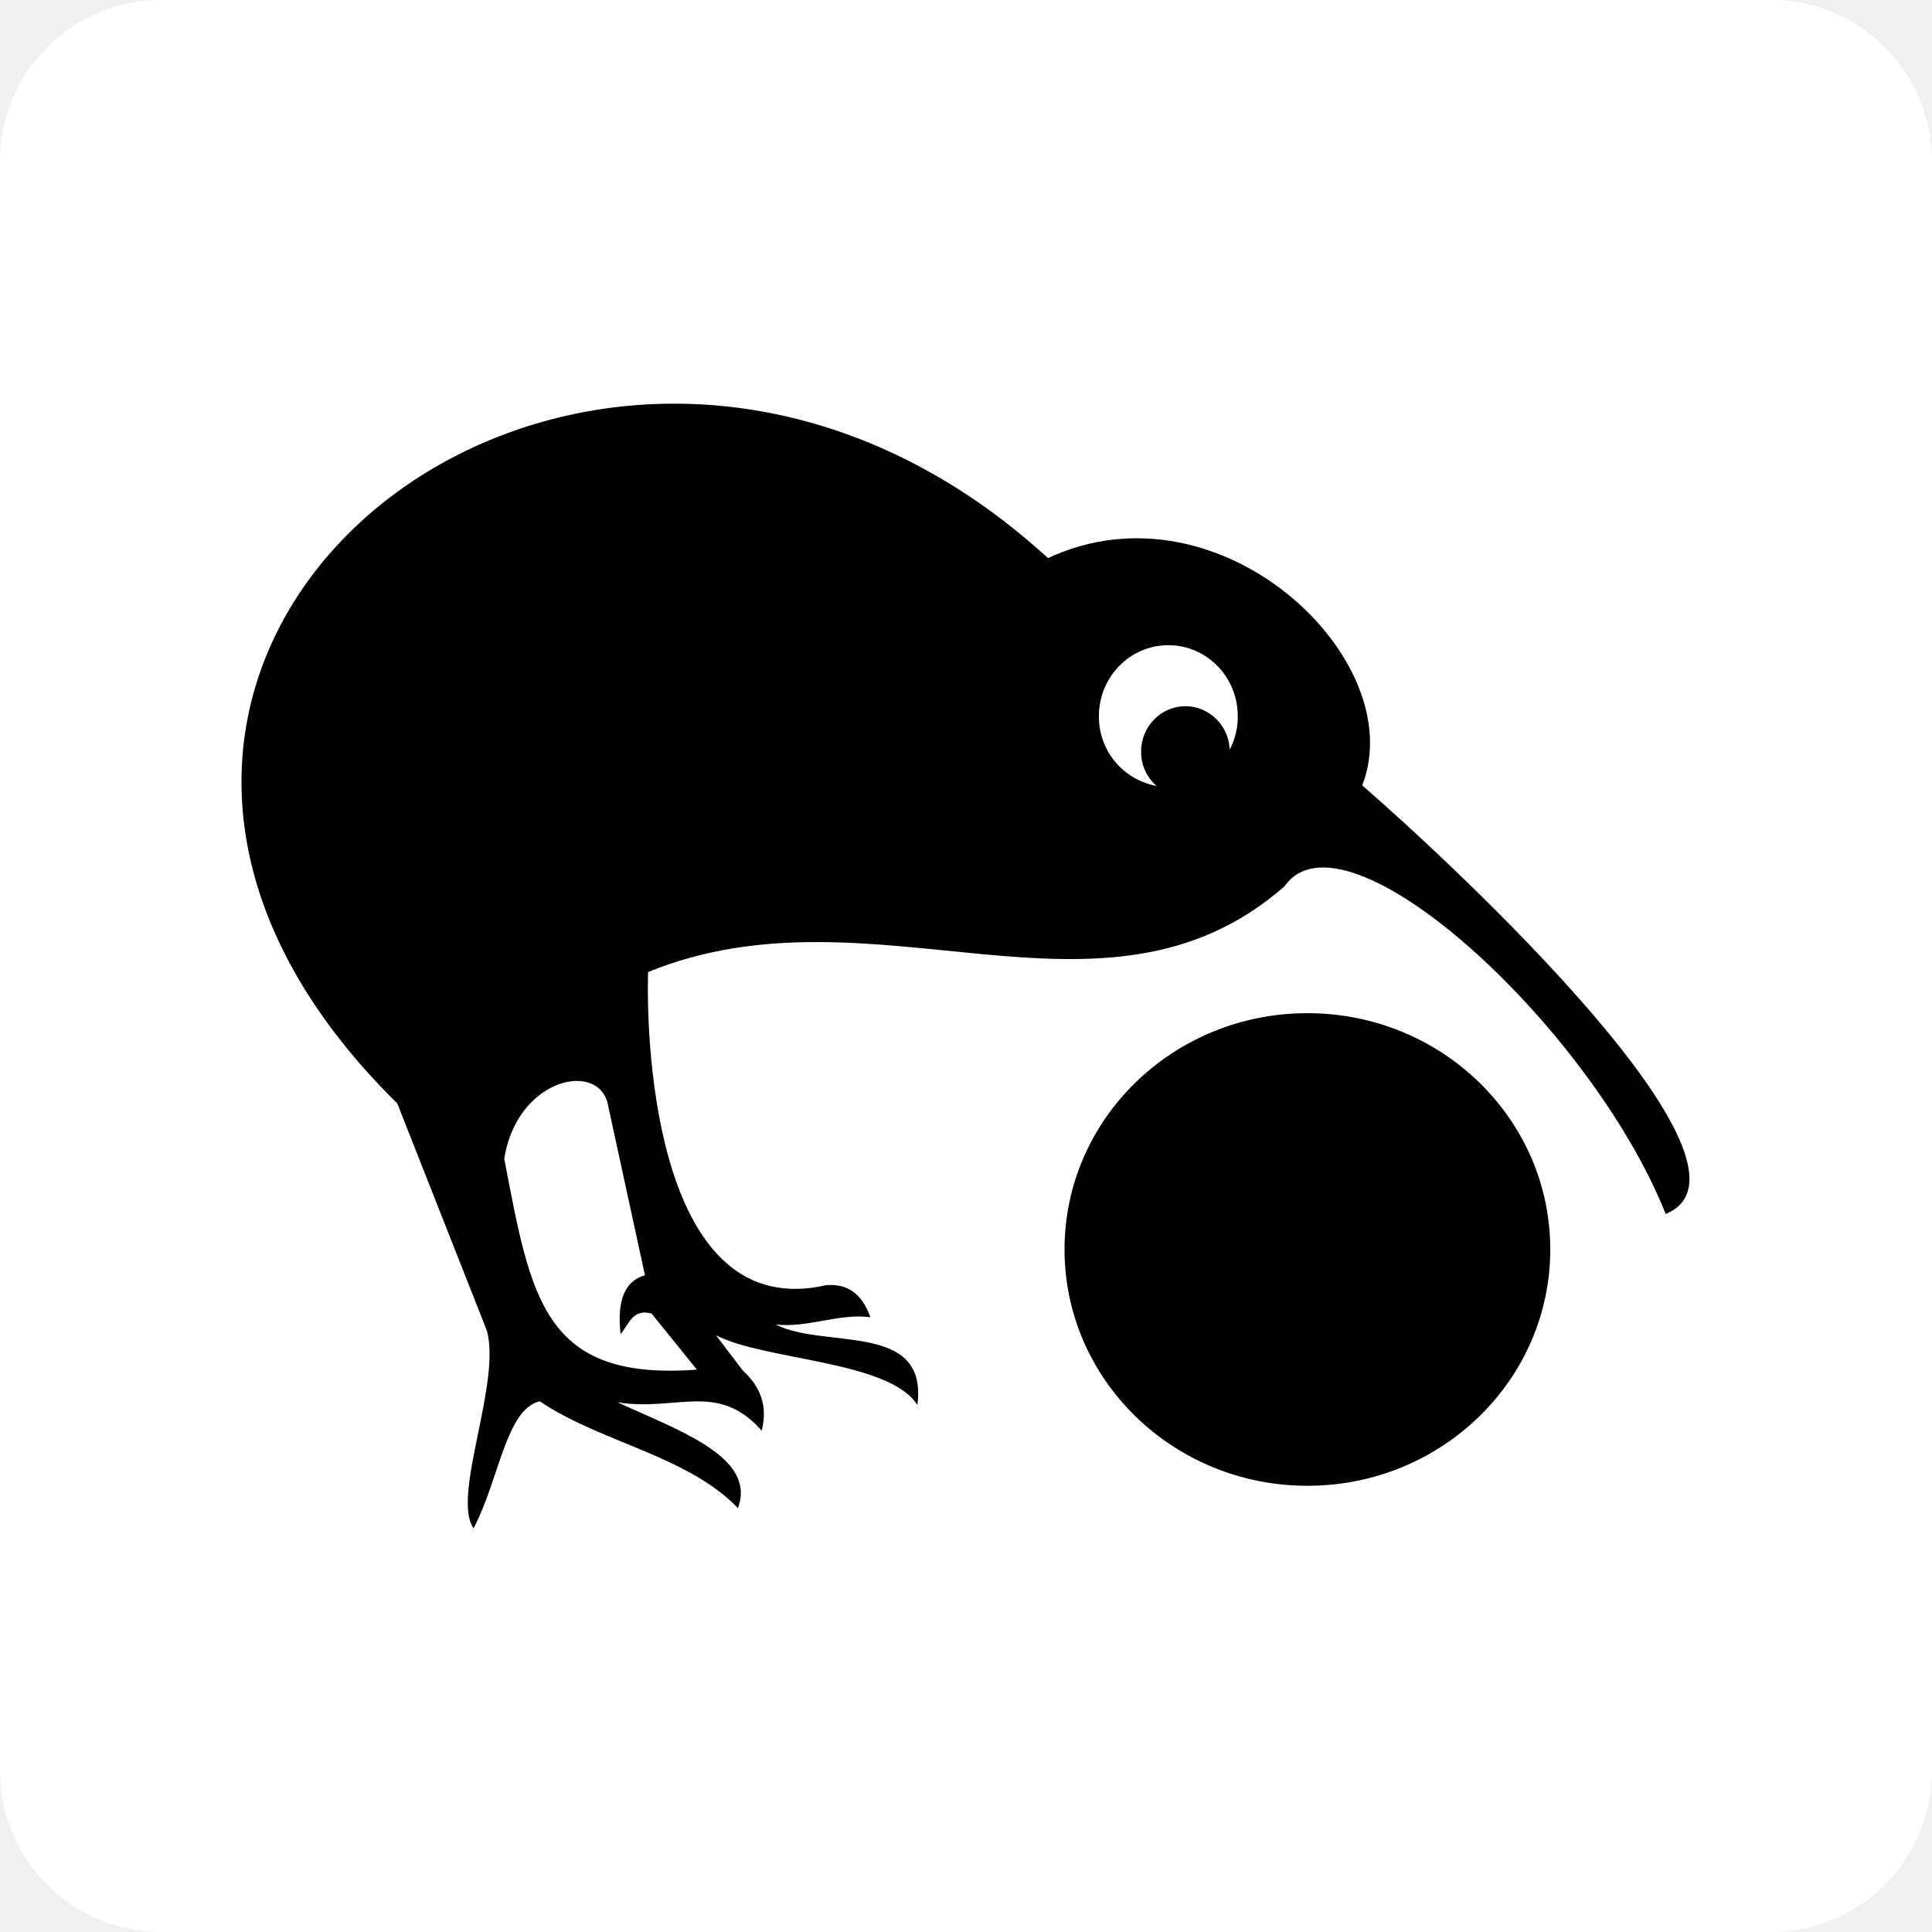
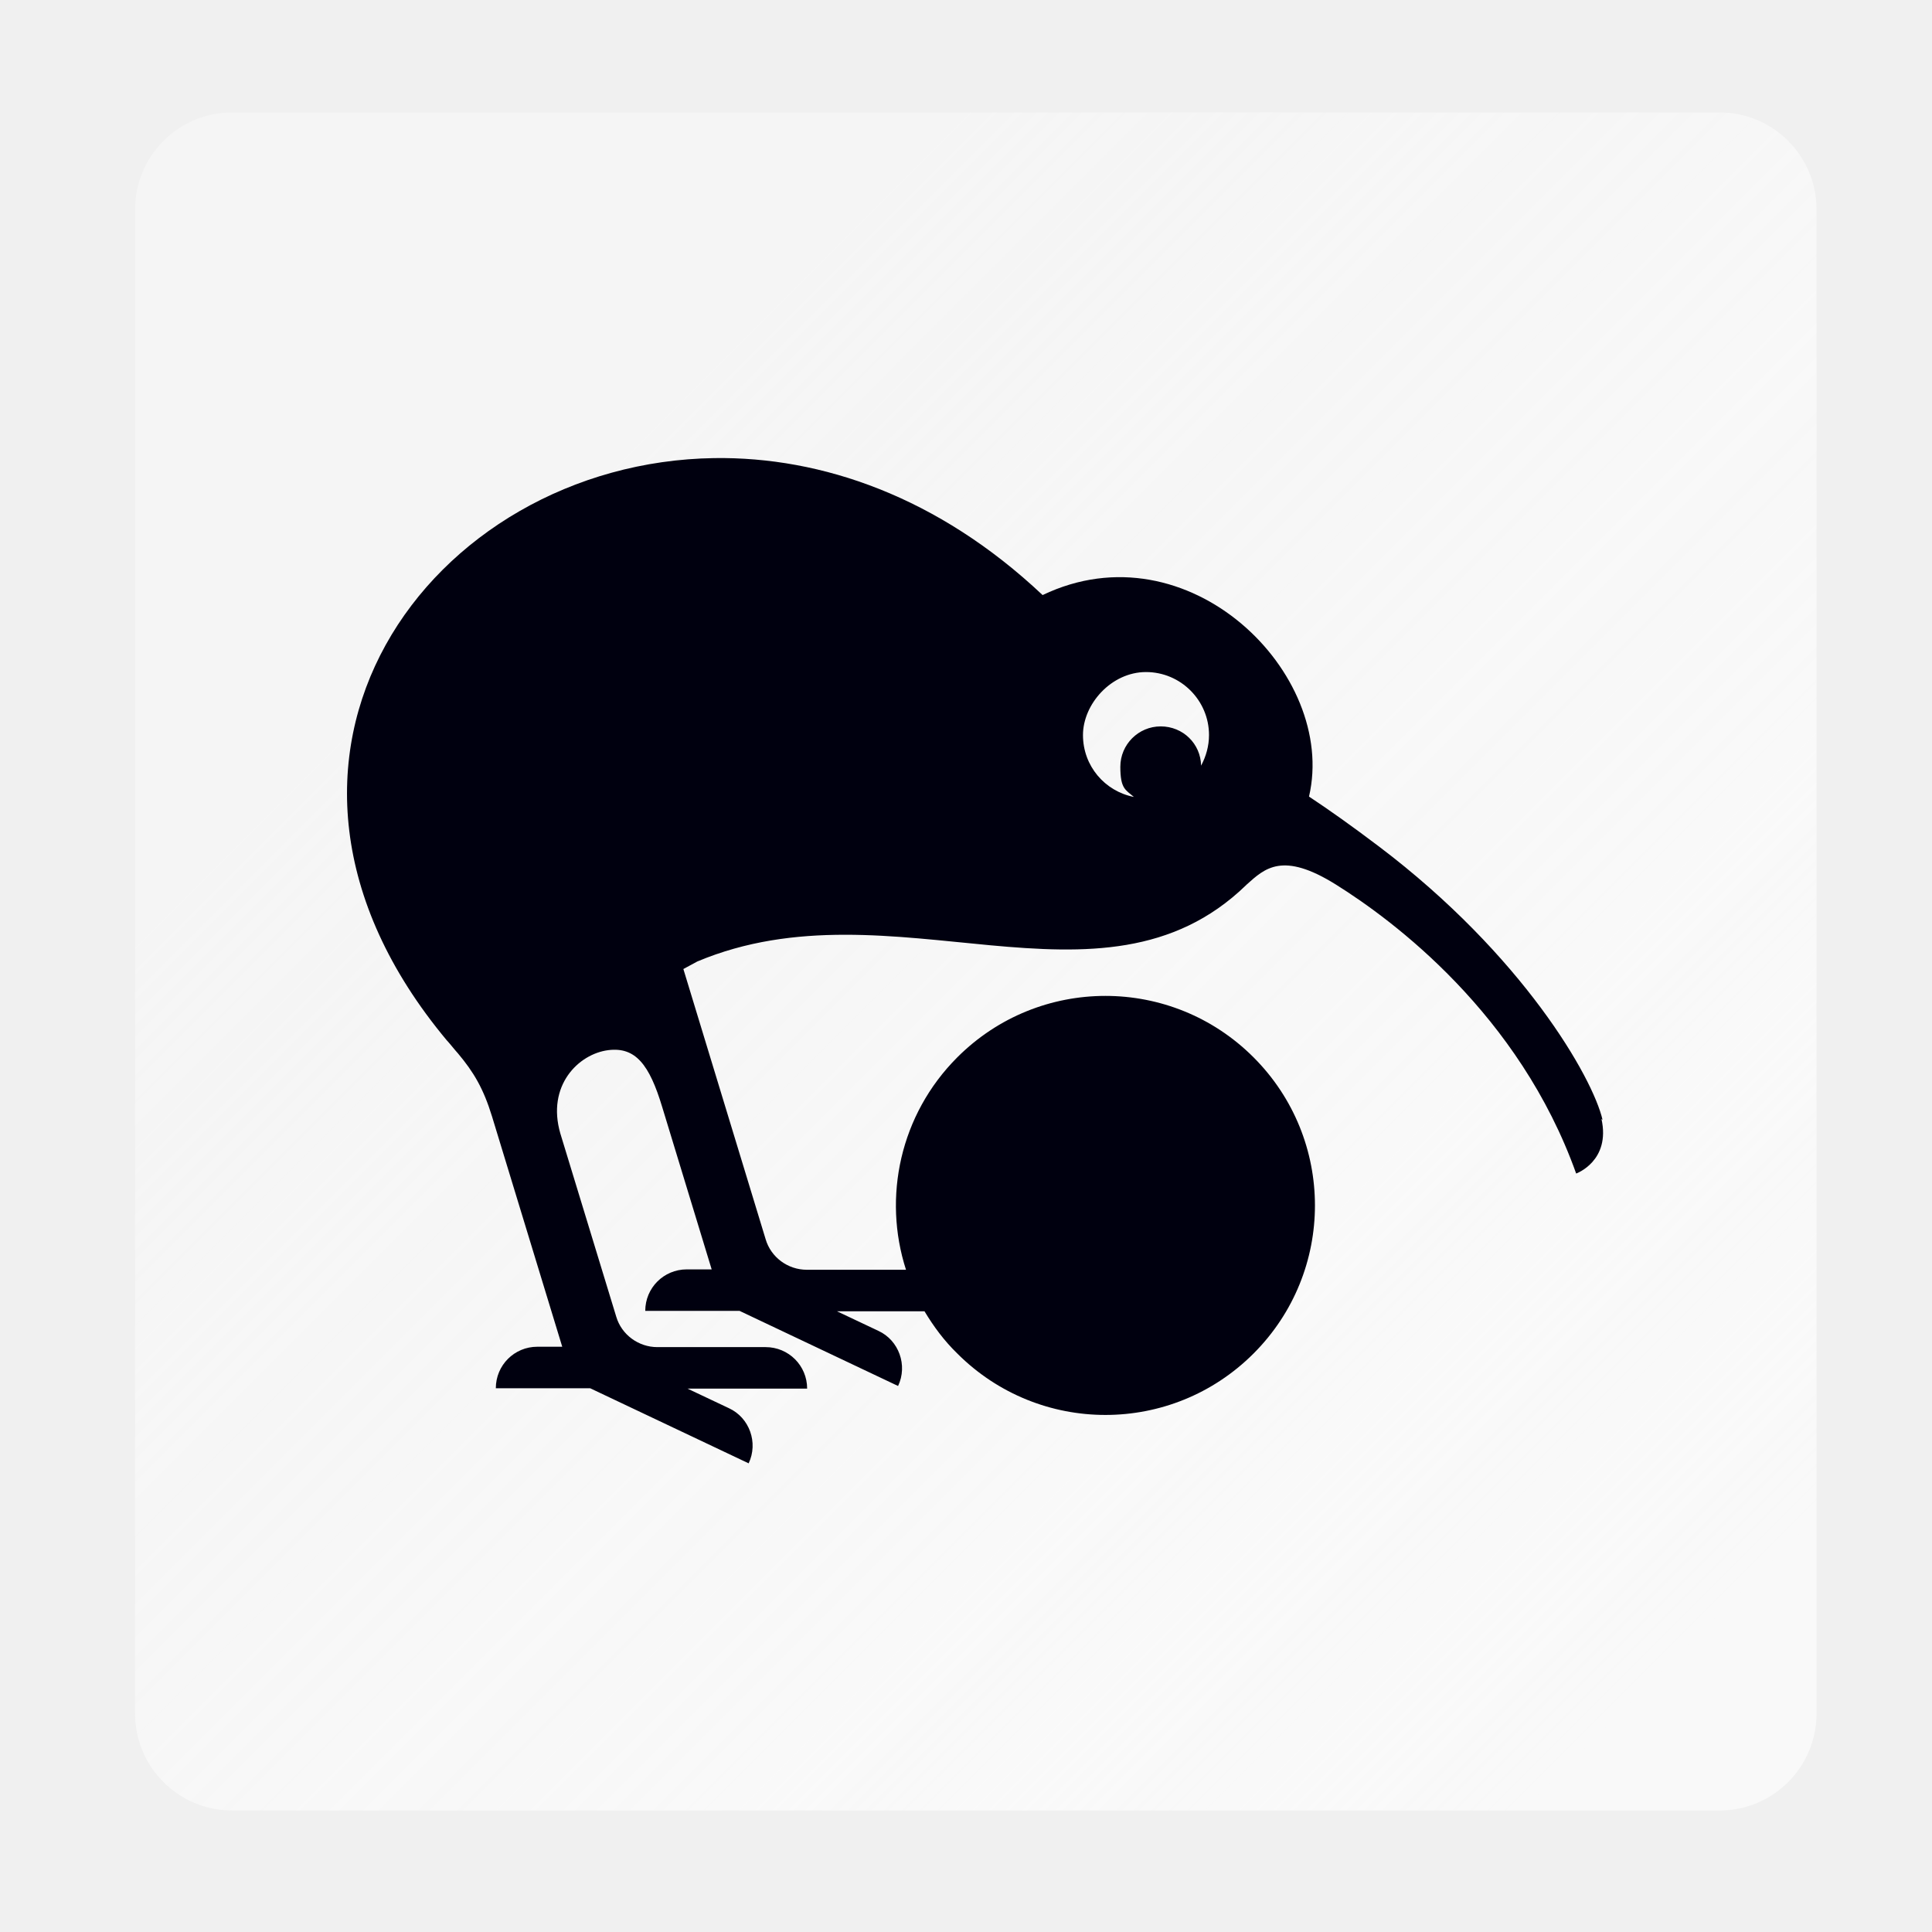
- <svg xmlns="http://www.w3.org/2000/svg" width="24" height="24">
-   <g fill="none" fill-rule="evenodd">
-     <rect width="24" height="24" fill="#FFF" rx="2" />
-     <g fill-rule="nonzero">
-       <path fill="#000" d="M19.258 15.521c0 1.621-1.35 2.936-3.017 2.936-1.666 0-3.017-1.315-3.017-2.936s1.35-2.935 3.017-2.935c1.667 0 3.017 1.314 3.017 2.935z" />
-       <path fill="#000" d="M8.289 5.015c-4.272.06-7.527 4.584-3.354 8.692l1.112 2.82c.185.644-.442 2.062-.164 2.458.32-.608.4-1.477.822-1.578.743.506 1.841.677 2.462 1.328.232-.631-.709-.954-1.497-1.315.737.118 1.246-.266 1.792.352.08-.313-.021-.552-.234-.746l-.333-.438c.616.315 2.149.313 2.501.865.136-1.045-1.153-.688-1.761-1 .394.047.787-.142 1.177-.09-.105-.293-.284-.42-.55-.398-2.093.48-2.24-2.924-2.211-3.89 2.81-1.147 5.646.912 7.906-1.065.74-1.064 3.794 1.716 4.735 4.07 1.406-.573-2.605-4.312-3.77-5.324.609-1.557-1.762-3.823-3.903-2.823-1.507-1.378-3.185-1.94-4.73-1.918zm-1.134 8.413c.205-.004.37.103.403.324l.454 2.09c-.245.068-.351.304-.303.73.104-.118.146-.32.385-.255l.563.697c-1.914.144-2.061-.897-2.393-2.619.1-.639.55-.96.891-.967z" />
-       <path fill="#FFF" d="M15.376 8.896a.872.872 0 0 1-.863.881.872.872 0 0 1-.862-.881c0-.487.386-.881.862-.881.477 0 .863.394.863.88z" />
-       <path fill="#000" d="M15.277 9.337a.557.557 0 0 1-.552.563.557.557 0 0 1-.55-.563c0-.311.246-.564.55-.564.305 0 .552.253.552.564z" />
+ <svg xmlns="http://www.w3.org/2000/svg" version="1.1" viewBox="0 0 512 512">
+   <defs id="defs5">
+     <style id="style1">
+       .cls-1 {
+         fill: #00000f;
+       }
+ 
+       .cls-2 {
+         fill: url(#linear-gradient);
+       }
+     </style>
+     <linearGradient id="linear-gradient" x1="68.8" y1="64.9" x2="444.7" y2="440.8" gradientTransform="rotate(180,258.6,254.75)" gradientUnits="userSpaceOnUse">
+       <stop offset="0" stop-color="#f5f5f5" id="stop1" />
+       <stop offset=".2" stop-color="#f5f5f5" stop-opacity="1" id="stop2" />
+       <stop offset=".4" stop-color="#f7f7f7" stop-opacity=".9" id="stop3" />
+       <stop offset=".7" stop-color="#fbfbfb" stop-opacity=".8" id="stop4" />
+       <stop offset="1" stop-color="#fff" stop-opacity=".6" id="stop5" />
+     </linearGradient>
+   </defs>
+   <g id="g5">
+     <g id="Layer_1">
+       <rect class="cls-2" x="35.8" y="29.7" width="445.6" height="450" rx="25.7" ry="25.7" transform="rotate(180,258.6,254.75)" id="rect5" style="fill:url(#linear-gradient)" />
+       <path class="cls-1" d="m 424.7,296.8 c -2.6,-11.3 -21.2,-43.7 -59.3,-72.5 -7,-5.3 -13.2,-9.7 -18.5,-13.2 7.6,-32.6 -32,-71.9 -70.6,-53.4 -27.7,-26.1 -58.6,-36.7 -87,-36.3 -75.3,1.1 -133.3,79.5 -70.9,154.3 0,0 0,0 0.1,0.1 1,1.1 1.9,2.3 2.9,3.4 4.1,4.9 6.7,9.2 9,16.7 l 18.6,61 h -6.6 c -6.1,0 -11,4.9 -11,11 h 25 l 42,19.9 c 2.6,-5.5 0.2,-12.1 -5.2,-14.6 l -11,-5.2 h 31.7 c 0,-6.1 -4.9,-11 -11,-11 h -28.7 c -5,0 -9.5,-3.3 -10.9,-8.1 l -14.8,-48.5 c -3.7,-12.7 4.8,-21.1 12.7,-22.1 7.2,-0.9 10.9,3.8 14.3,15.1 l 13.1,43 H 182 c -6.1,0 -11,4.9 -11,11 h 25 l 42,19.9 c 2.6,-5.5 0.2,-12.1 -5.2,-14.6 l -11,-5.2 H 245 c 2.4,4 5.2,7.8 8.7,11.2 21.7,21.7 56.8,21.7 78.5,0 21.7,-21.7 21.7,-56.8 0,-78.5 -21.7,-21.7 -56.8,-21.7 -78.5,0 -15.2,15.2 -19.8,37.1 -13.6,56.3 h -26.3 c -5,0 -9.5,-3.3 -10.9,-8.1 l -21.8,-71.6 3.7,-2 c 51.7,-21.7 107,17 145.4,-20.2 l 0.2,-0.2 c 4.8,-4.3 9.5,-8.8 23.6,0 15.2,9.5 48.6,34.3 63.7,76.6 0,0 9.2,-3.3 6.7,-14.5 z M 318.3,202.9 c -0.1,-5.8 -4.8,-10.4 -10.7,-10.4 -5.9,0 -10.7,4.8 -10.7,10.7 0,5.9 1.4,6.1 3.6,8 -7.7,-1.5 -13.5,-8.2 -13.5,-16.4 0,-8.2 7.5,-16.7 16.7,-16.7 9.2,0 16.7,7.5 16.7,16.7 0,2.9 -0.8,5.7 -2.1,8.1 z" id="path5" />
    </g>
  </g>
</svg>
